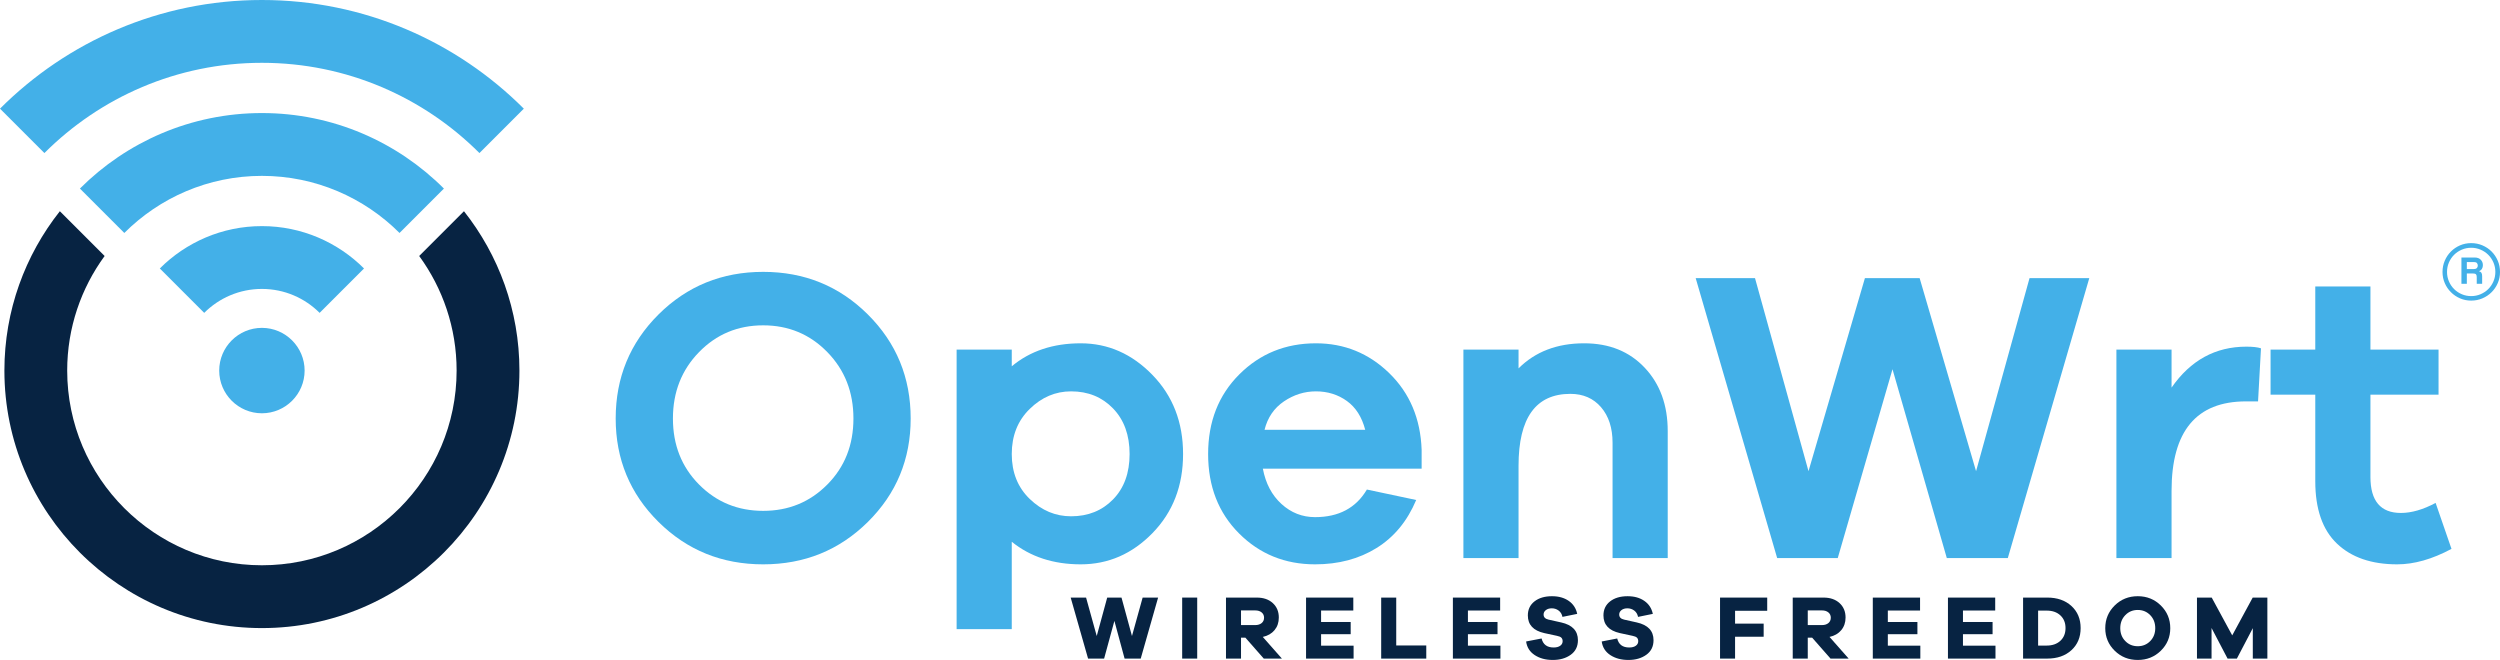
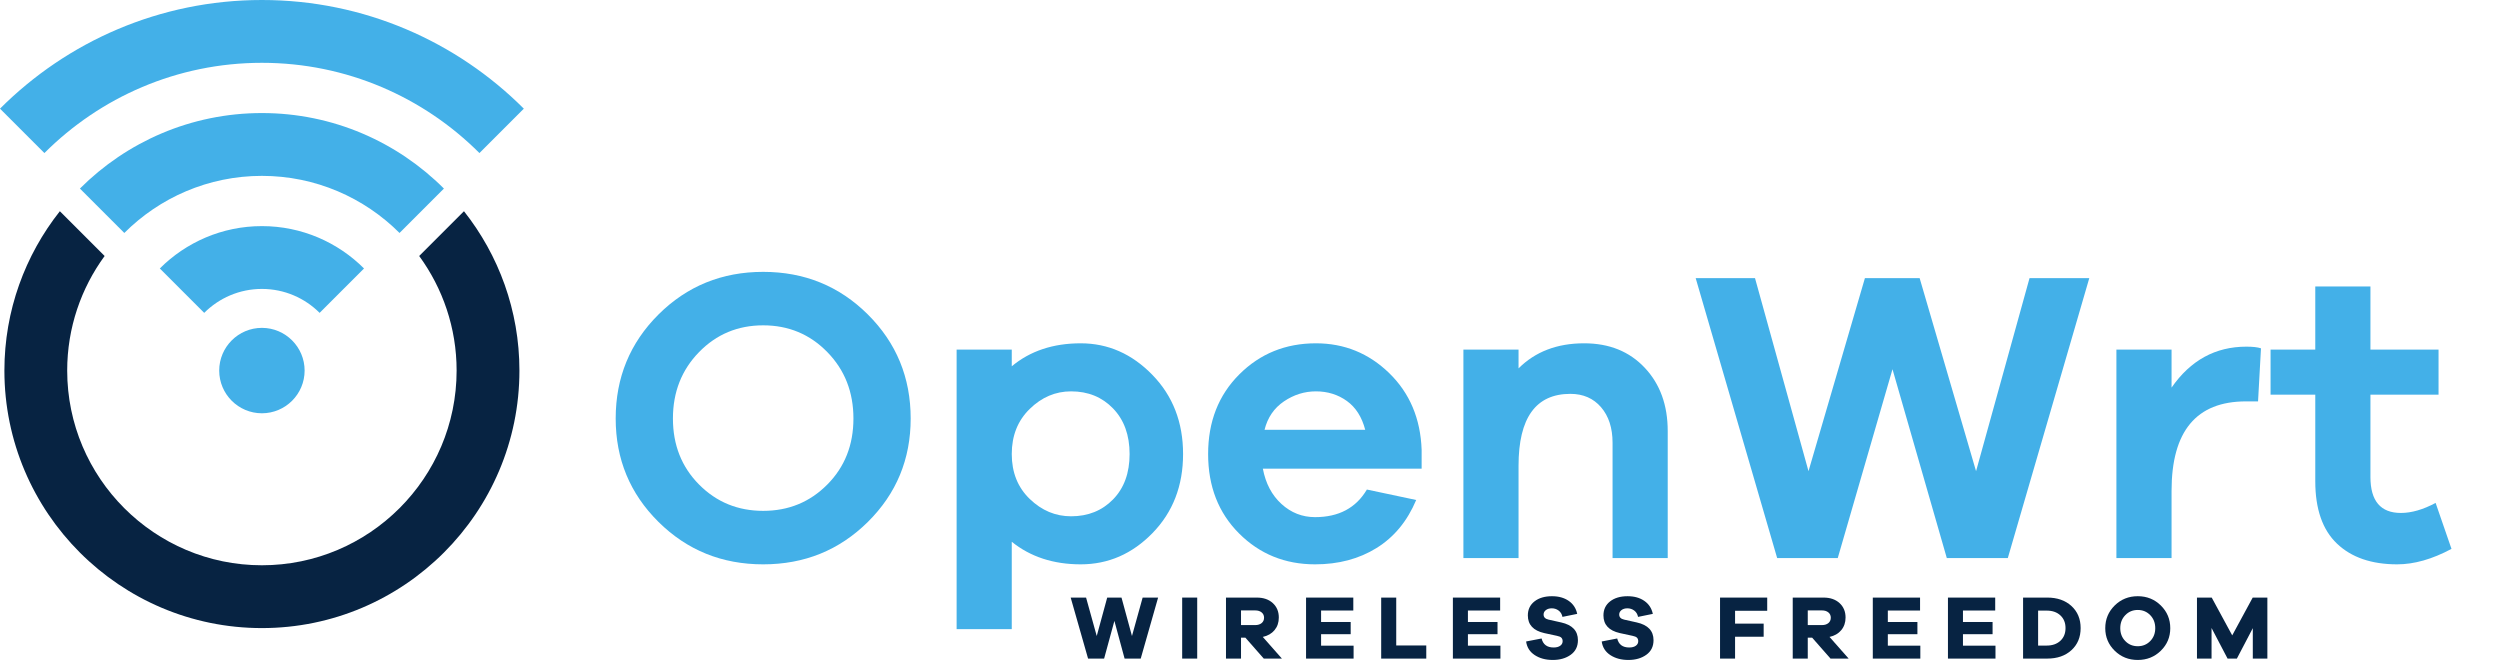
<svg xmlns="http://www.w3.org/2000/svg" width="1154.613mm" height="304.8mm" viewBox="0 0 1154.613 304.8" version="1.1" id="svg289">
-   <defs id="defs283">
-     <clipPath clipPathUnits="userSpaceOnUse" id="clipPath32">
-       <path d="M 0,0 H 792 V 612 H 0 Z" id="path30" />
-     </clipPath>
-     <clipPath clipPathUnits="userSpaceOnUse" id="clipPath60">
-       <path d="M 0,0 H 792 V 612 H 0 Z" id="path58" />
-     </clipPath>
-     <clipPath clipPathUnits="userSpaceOnUse" id="clipPath82">
-       <path d="M 0,0 H 792 V 612 H 0 Z" id="path80" />
-     </clipPath>
-     <clipPath clipPathUnits="userSpaceOnUse" id="clipPath106">
-       <path d="M 0,0 H 792 V 612 H 0 Z" id="path104" />
-     </clipPath>
-     <clipPath clipPathUnits="userSpaceOnUse" id="clipPath126">
-       <path d="M 0,0 H 792 V 612 H 0 Z" id="path124" />
-     </clipPath>
-     <clipPath clipPathUnits="userSpaceOnUse" id="clipPath146">
-       <path d="M 0,0 H 792 V 612 H 0 Z" id="path144" />
-     </clipPath>
-     <clipPath clipPathUnits="userSpaceOnUse" id="clipPath166">
-       <path d="M 0,0 H 792 V 612 H 0 Z" id="path164" />
-     </clipPath>
-   </defs>
+   <defs id="defs283" />
  <g id="layer1" transform="translate(2.479558,53.15357)">
    <path d="m 398.334,92.085 c 13.188,13.127 19.778,29.14 19.778,48.055 0,18.778 -6.59,34.699 -19.778,47.758 -13.188,13.058 -29.301,19.587 -48.346,19.587 -19.037,0 -35.15,-6.529 -48.338,-19.587 -13.18,-13.058 -19.778,-28.98 -19.778,-47.758 0,-18.915 6.598,-34.929 19.778,-48.055 13.188,-13.119 29.301,-19.679 48.338,-19.679 19.045,0 35.158,6.56 48.346,19.679 m -18.724,78.54 c 8.049,-8.102 12.065,-18.266 12.065,-30.484 0,-12.226 -4.017,-22.451 -12.065,-30.683 -8.033,-8.24 -17.907,-12.356 -29.621,-12.356 -11.699,0 -21.58,4.116 -29.614,12.356 -8.041,8.232 -12.065,18.457 -12.065,30.683 0,12.218 4.024,22.382 12.065,30.484 8.033,8.11 17.915,12.157 29.614,12.157 11.714,0 21.588,-4.047 29.621,-12.157" style="fill:#43b0e8;fill-opacity:1;fill-rule:nonzero;stroke:none;stroke-width:7.636" id="path36" />
    <path d="m 529.736,119.972 c 9.454,9.713 14.181,21.901 14.181,36.57 0,14.662 -4.696,26.819 -14.089,36.471 -9.385,9.645 -20.458,14.471 -33.187,14.471 -12.608,0 -23.222,-3.475 -31.843,-10.424 v 40.335 H 439.33 V 108.296 h 25.467 v 7.72 c 8.492,-7.079 19.106,-10.614 31.843,-10.614 12.607,0 23.642,4.857 33.096,14.57 m -18.136,57.509 c 5.078,-5.216 7.621,-12.195 7.621,-20.939 0,-8.751 -2.543,-15.761 -7.621,-21.038 -5.086,-5.277 -11.554,-7.911 -19.404,-7.911 -7.201,0 -13.57,2.703 -19.098,8.11 -5.536,5.399 -8.301,12.348 -8.301,20.84 0,8.484 2.764,15.402 8.301,20.74 5.529,5.338 11.897,8.011 19.098,8.011 7.85,0 14.318,-2.604 19.404,-7.812" style="fill:#43b0e8;fill-opacity:1;fill-rule:nonzero;stroke:none;stroke-width:7.636" id="path40" />
    <path d="m 654.095,163.293 h -73.332 c 1.29,6.819 4.146,12.249 8.591,16.304 4.437,4.055 9.614,6.086 15.532,6.086 10.935,0 18.915,-4.253 23.925,-12.745 l 22.772,4.826 c -4.116,9.782 -10.225,17.174 -18.327,22.191 -8.11,5.025 -17.564,7.529 -28.369,7.529 -13.89,0 -25.597,-4.757 -35.119,-14.28 -9.522,-9.523 -14.28,-21.741 -14.28,-36.662 0,-14.929 4.788,-27.178 14.372,-36.761 9.591,-9.591 21.389,-14.379 35.41,-14.379 13.127,0 24.413,4.597 33.875,13.791 9.454,9.202 14.44,21.008 14.952,35.417 z m -63.588,-31.072 c -4.567,3.093 -7.552,7.468 -8.965,13.127 h 46.498 c -1.542,-5.918 -4.368,-10.355 -8.484,-13.318 -4.116,-2.955 -8.881,-4.437 -14.288,-4.437 -5.269,0 -10.194,1.543 -14.761,4.628" style="fill:#43b0e8;fill-opacity:1;fill-rule:nonzero;stroke:none;stroke-width:7.636" id="path44" />
    <path d="m 757.133,116.691 c 7.079,7.522 10.615,17.266 10.615,29.232 v 58.67 h -25.475 v -53.263 c 0,-6.819 -1.764,-12.287 -5.307,-16.403 -3.536,-4.116 -8.263,-6.178 -14.181,-6.178 -15.952,0 -23.932,11.065 -23.932,33.195 v 42.649 H 673.385 V 108.299 h 25.467 v 8.683 c 7.72,-7.72 17.823,-11.584 30.301,-11.584 11.577,0 20.908,3.765 27.979,11.294" style="fill:#43b0e8;fill-opacity:1;fill-rule:nonzero;stroke:none;stroke-width:7.636" id="path48" />
    <path d="m 924.815,204.59 h -28.17 l -25.085,-87.222 -25.284,87.222 H 818.296 L 780.664,75.299 h 27.399 l 24.704,89.154 26.055,-89.154 h 25.276 l 26.055,89.154 24.696,-89.154 h 27.598 z" style="fill:#43b0e8;fill-opacity:1;fill-rule:nonzero;stroke:none;stroke-width:7.636" id="path52" />
    <path d="m 1041.743,107.719 -1.352,24.505 h -5.597 c -22.901,0 -34.348,13.768 -34.348,41.297 v 31.065 h -25.475 v -96.286 h 25.475 v 17.556 c 8.751,-12.608 20.267,-18.908 34.547,-18.908 2.955,0 5.208,0.252 6.75,0.771" style="fill:#43b0e8;fill-opacity:1;fill-rule:nonzero;stroke:none;stroke-width:7.636" id="path64" />
    <path d="m 1129.728,200.344 c -8.873,4.765 -17.235,7.14 -25.085,7.14 -11.836,0 -21.099,-3.184 -27.789,-9.553 -6.689,-6.369 -10.034,-15.983 -10.034,-28.85 v -39.946 h -20.649 v -20.84 h 20.649 V 79.156 h 25.475 v 29.14 h 31.454 v 20.84 h -31.454 v 38.014 c 0,11.065 4.696,16.601 14.081,16.601 4.895,0 10.233,-1.55 16.021,-4.635 z" style="fill:#43b0e8;fill-opacity:1;fill-rule:nonzero;stroke:none;stroke-width:7.636" id="path68" />
    <path d="m 524.356,251.016 h -7.445 l -4.712,-17.411 -4.75,17.411 h -7.407 l -8.033,-28.178 h 7.109 l 4.925,17.747 4.834,-17.747 h 6.605 l 4.834,17.747 4.925,-17.747 h 7.148 z" style="fill:#072342;fill-opacity:1;fill-rule:nonzero;stroke:none;stroke-width:7.636" id="path72" />
    <path d="m 543.503,251.013 h 6.941 v -28.178 h -6.941 z" style="fill:#072342;fill-opacity:1;fill-rule:nonzero;stroke:none;stroke-width:7.636" id="path74" />
    <path d="m 581.192,251.016 -8.499,-9.675 h -2.016 v 9.675 h -6.941 v -28.178 h 14.257 c 3.055,0 5.514,0.848 7.361,2.543 1.856,1.695 2.78,3.917 2.78,6.667 0,2.299 -0.664,4.238 -1.978,5.827 -1.321,1.581 -3.123,2.627 -5.429,3.131 l 8.835,10.011 z m -3.956,-15.479 c 1.237,0 2.222,-0.313 2.971,-0.924 0.741,-0.619 1.115,-1.443 1.115,-2.482 0,-1.016 -0.374,-1.825 -1.115,-2.444 -0.748,-0.611 -1.733,-0.924 -2.971,-0.924 h -6.56 v 6.773 z" style="fill:#072342;fill-opacity:1;fill-rule:nonzero;stroke:none;stroke-width:7.636" id="path86" />
    <path d="m 622.669,251.016 h -21.954 v -28.178 h 21.825 v 5.972 h -14.883 v 5.3 h 13.669 v 5.636 h -13.669 v 5.3 h 15.013 z" style="fill:#072342;fill-opacity:1;fill-rule:nonzero;stroke:none;stroke-width:7.636" id="path90" />
    <path d="M 656.239,251.016 H 635.414 v -28.178 h 6.949 v 22.122 h 13.875 z" style="fill:#072342;fill-opacity:1;fill-rule:nonzero;stroke:none;stroke-width:7.636" id="path94" />
    <path d="M 690.483,251.016 H 668.529 v -28.178 h 21.825 v 5.972 h -14.883 v 5.3 h 13.669 v 5.636 h -13.669 v 5.3 h 15.013 z" style="fill:#072342;fill-opacity:1;fill-rule:nonzero;stroke:none;stroke-width:7.636" id="path98" />
    <path d="m 722.035,224.367 c 2.077,1.443 3.375,3.444 3.91,5.995 l -6.812,1.39 c -0.252,-1.26 -0.848,-2.237 -1.772,-2.925 -0.916,-0.687 -1.978,-1.031 -3.154,-1.031 -1.123,0 -2.031,0.275 -2.734,0.817 -0.703,0.55 -1.054,1.23 -1.054,2.046 0,1.23 0.764,2.016 2.276,2.352 l 5.842,1.306 c 5.162,1.146 7.743,3.887 7.743,8.201 0,2.887 -1.107,5.132 -3.322,6.728 -2.215,1.596 -4.979,2.398 -8.285,2.398 -3.284,0 -6.063,-0.748 -8.347,-2.245 -2.291,-1.504 -3.612,-3.597 -3.978,-6.292 l 7.148,-1.382 c 0.68,2.772 2.528,4.162 5.552,4.162 1.291,0 2.314,-0.267 3.054,-0.802 0.741,-0.534 1.115,-1.237 1.115,-2.1 0,-0.672 -0.191,-1.207 -0.573,-1.604 -0.374,-0.389 -1.054,-0.687 -2.039,-0.878 l -5.888,-1.268 c -5.048,-1.146 -7.568,-3.864 -7.568,-8.156 0,-2.726 1.023,-4.88 3.07,-6.483 2.047,-1.596 4.734,-2.39 8.072,-2.39 3.093,0 5.666,0.718 7.743,2.161" style="fill:#072342;fill-opacity:1;fill-rule:nonzero;stroke:none;stroke-width:7.636" id="path110" />
    <path d="m 756.95,224.367 c 2.077,1.443 3.383,3.444 3.917,5.995 l -6.819,1.39 c -0.252,-1.26 -0.84,-2.237 -1.764,-2.925 -0.924,-0.687 -1.978,-1.031 -3.154,-1.031 -1.123,0 -2.039,0.275 -2.734,0.817 -0.702,0.55 -1.054,1.23 -1.054,2.046 0,1.23 0.756,2.016 2.268,2.352 l 5.849,1.306 c 5.154,1.146 7.736,3.887 7.736,8.201 0,2.887 -1.1,5.132 -3.322,6.728 -2.215,1.596 -4.979,2.398 -8.285,2.398 -3.276,0 -6.063,-0.748 -8.347,-2.245 -2.283,-1.504 -3.612,-3.597 -3.978,-6.292 l 7.155,-1.382 c 0.672,2.772 2.52,4.162 5.552,4.162 1.291,0 2.306,-0.267 3.047,-0.802 0.748,-0.534 1.115,-1.237 1.115,-2.1 0,-0.672 -0.191,-1.207 -0.565,-1.604 -0.382,-0.389 -1.061,-0.687 -2.039,-0.878 l -5.888,-1.268 c -5.055,-1.146 -7.575,-3.864 -7.575,-8.156 0,-2.726 1.023,-4.88 3.07,-6.483 2.047,-1.596 4.742,-2.39 8.072,-2.39 3.093,0 5.674,0.718 7.743,2.161" style="fill:#072342;fill-opacity:1;fill-rule:nonzero;stroke:none;stroke-width:7.636" id="path114" />
    <path d="m 798.853,234.864 h 13.203 v 6.056 h -13.203 v 10.095 h -6.941 v -28.178 h 21.786 v 6.094 h -14.845 z" style="fill:#072342;fill-opacity:1;fill-rule:nonzero;stroke:none;stroke-width:7.636" id="path118" />
    <path d="m 842.942,251.016 -8.499,-9.675 h -2.016 v 9.675 H 825.485 v -28.178 h 14.257 c 3.055,0 5.506,0.848 7.361,2.543 1.856,1.695 2.78,3.917 2.78,6.667 0,2.299 -0.664,4.238 -1.985,5.827 -1.314,1.581 -3.123,2.627 -5.422,3.131 l 8.835,10.011 z m -3.963,-15.479 c 1.245,0 2.23,-0.313 2.971,-0.924 0.741,-0.619 1.115,-1.443 1.115,-2.482 0,-1.016 -0.374,-1.825 -1.115,-2.444 -0.741,-0.611 -1.726,-0.924 -2.971,-0.924 h -6.552 v 6.773 z" style="fill:#072342;fill-opacity:1;fill-rule:nonzero;stroke:none;stroke-width:7.636" id="path130" />
    <path d="m 884.419,251.016 h -21.954 v -28.178 h 21.825 v 5.972 h -14.883 v 5.3 h 13.661 v 5.636 h -13.661 v 5.3 h 15.013 z" style="fill:#072342;fill-opacity:1;fill-rule:nonzero;stroke:none;stroke-width:7.636" id="path134" />
    <path d="m 919.125,251.016 h -21.954 v -28.178 h 21.825 v 5.972 h -14.891 v 5.3 h 13.677 v 5.636 h -13.677 v 5.3 h 15.021 z" style="fill:#072342;fill-opacity:1;fill-rule:nonzero;stroke:none;stroke-width:7.636" id="path138" />
    <path d="m 943.019,222.834 c 4.628,0 8.354,1.298 11.187,3.895 2.833,2.589 4.246,5.995 4.246,10.194 0,4.208 -1.413,7.606 -4.246,10.202 -2.833,2.596 -6.56,3.887 -11.187,3.887 h -11.149 v -28.178 z m -0.252,22.168 c 2.635,0 4.742,-0.741 6.33,-2.207 1.581,-1.474 2.375,-3.429 2.375,-5.872 0,-2.436 -0.794,-4.391 -2.375,-5.865 -1.588,-1.474 -3.696,-2.207 -6.33,-2.207 h -3.956 v 16.151 z" style="fill:#072342;fill-opacity:1;fill-rule:nonzero;stroke:none;stroke-width:7.636" id="path150" />
    <path d="m 995.496,226.492 c 2.902,2.864 4.353,6.353 4.353,10.477 0,4.093 -1.451,7.56 -4.353,10.408 -2.902,2.848 -6.453,4.269 -10.66,4.269 -4.208,0 -7.759,-1.42 -10.66,-4.269 -2.902,-2.848 -4.353,-6.315 -4.353,-10.408 0,-4.124 1.451,-7.613 4.353,-10.477 2.902,-2.856 6.453,-4.292 10.66,-4.292 4.208,0 7.759,1.436 10.66,4.292 m -4.895,16.426 c 1.543,-1.581 2.314,-3.566 2.314,-5.949 0,-2.413 -0.771,-4.421 -2.314,-6.017 -1.55,-1.596 -3.467,-2.398 -5.765,-2.398 -2.298,0 -4.223,0.802 -5.758,2.398 -1.55,1.596 -2.321,3.604 -2.321,6.017 0,2.383 0.771,4.368 2.321,5.949 1.535,1.588 3.459,2.383 5.758,2.383 2.299,0 4.215,-0.794 5.765,-2.383" style="fill:#072342;fill-opacity:1;fill-rule:nonzero;stroke:none;stroke-width:7.636" id="path154" />
    <path d="m 1044.696,251.016 h -6.728 v -14.051 l -7.361,14.051 h -4.292 l -7.4,-14.135 v 14.135 h -6.735 v -28.178 h 6.811 l 9.469,17.457 9.461,-17.457 h 6.773 z" style="fill:#072342;fill-opacity:1;fill-rule:nonzero;stroke:none;stroke-width:7.636" id="path158" />
    <g id="g168" transform="matrix(7.636322,0,0,-7.636322,118.4821,98.2686)" style="fill:#43b0e8;fill-opacity:1">
      <path d="m 0,0 c -1.424,0 -2.583,-1.159 -2.583,-2.583 0,-1.424 1.159,-2.583 2.583,-2.583 1.424,0 2.583,1.159 2.583,2.583 C 2.583,-1.159 1.424,0 0,0" style="fill:#43b0e8;fill-opacity:1;fill-rule:nonzero;stroke:none" id="path170" />
    </g>
    <g id="g172" transform="matrix(7.636322,0,0,-7.636322,-2.479558,-2.967664)" style="fill:#43b0e8;fill-opacity:1">
      <path d="m 0,0 2.685,-2.685 c 3.37,3.371 8.023,5.458 13.155,5.458 5.132,0 9.785,-2.087 13.156,-5.458 L 31.681,0 C 27.623,4.058 22.019,6.572 15.84,6.572 9.662,6.572 4.059,4.058 0,0" style="fill:#43b0e8;fill-opacity:1;fill-rule:nonzero;stroke:none" id="path174" />
    </g>
    <g id="g176" transform="matrix(7.636322,0,0,-7.636322,34.42679,33.93563)" style="fill:#43b0e8;fill-opacity:1">
      <path d="m 0,0 2.685,-2.685 c 2.132,2.132 5.076,3.453 8.322,3.453 3.247,0 6.191,-1.321 8.323,-3.453 L 22.015,0 C 19.195,2.82 15.301,4.567 11.007,4.567 6.713,4.567 2.82,2.82 0,0" style="fill:#43b0e8;fill-opacity:1;fill-rule:nonzero;stroke:none" id="path178" />
    </g>
    <g id="g180" transform="matrix(7.636322,0,0,-7.636322,71.32931,70.83968)" style="fill:#43b0e8;fill-opacity:1">
      <path d="m 0,0 2.685,-2.685 c 0.894,0.894 2.128,1.448 3.49,1.448 1.362,0 2.596,-0.554 3.49,-1.448 L 12.35,0 C 10.768,1.582 8.583,2.562 6.175,2.562 3.766,2.562 1.582,1.582 0,0" style="fill:#43b0e8;fill-opacity:1;fill-rule:nonzero;stroke:none" id="path182" />
    </g>
    <g id="g184" transform="matrix(7.636322,0,0,-7.636322,191.1241,65.07656)" style="fill:#072342;fill-opacity:1">
      <path d="m 0,0 c 1.421,-1.946 2.263,-4.341 2.263,-6.93 0,-6.493 -5.283,-11.775 -11.776,-11.775 -6.493,0 -11.776,5.282 -11.776,11.775 0,2.589 0.842,4.984 2.264,6.93 l -2.708,2.708 c -2.098,-2.654 -3.354,-6.001 -3.354,-9.638 0,-8.587 6.986,-15.574 15.574,-15.574 8.588,0 15.575,6.987 15.575,15.574 0,3.637 -1.257,6.984 -3.354,9.638 z" style="fill:#072342;fill-opacity:1;fill-rule:nonzero;stroke:none" id="path186" />
    </g>
-     <path d="m 1152.134,72.44 c 0,1.848 -0.343,3.566 -1.039,5.162 -0.695,1.596 -1.642,2.993 -2.841,4.192 -1.206,1.207 -2.612,2.153 -4.23,2.841 -1.619,0.695 -3.345,1.046 -5.2,1.046 -1.848,0 -3.566,-0.351 -5.162,-1.046 -1.596,-0.687 -2.993,-1.634 -4.192,-2.841 -1.207,-1.199 -2.153,-2.596 -2.841,-4.192 -0.695,-1.596 -1.046,-3.314 -1.046,-5.162 0,-1.848 0.351,-3.581 1.046,-5.2 0.687,-1.619 1.634,-3.024 2.841,-4.231 1.199,-1.199 2.596,-2.146 4.192,-2.841 1.596,-0.695 3.314,-1.039 5.162,-1.039 1.855,0 3.581,0.344 5.2,1.039 1.619,0.695 3.024,1.642 4.23,2.841 1.199,1.207 2.146,2.612 2.841,4.231 0.695,1.619 1.039,3.352 1.039,5.2 m -2.146,0 c 0,-1.527 -0.29,-2.971 -0.871,-4.337 -0.58,-1.359 -1.375,-2.551 -2.39,-3.566 -1.016,-1.016 -2.207,-1.817 -3.574,-2.39 -1.359,-0.58 -2.802,-0.871 -4.33,-0.871 -1.527,0 -2.971,0.29 -4.33,0.871 -1.359,0.573 -2.558,1.375 -3.566,2.39 -1.023,1.016 -1.817,2.207 -2.398,3.566 -0.58,1.367 -0.863,2.81 -0.863,4.337 0,1.52 0.283,2.971 0.863,4.33 0.58,1.367 1.375,2.551 2.398,3.574 1.008,1.016 2.207,1.81 3.566,2.39 1.359,0.58 2.802,0.863 4.33,0.863 1.527,0 2.971,-0.282 4.33,-0.863 1.367,-0.58 2.558,-1.375 3.574,-2.39 1.016,-1.023 1.81,-2.207 2.39,-3.574 0.58,-1.359 0.871,-2.81 0.871,-4.33 m -8.598,5.475 v -3.123 c 0,-0.596 -0.13,-1.023 -0.382,-1.275 -0.252,-0.26 -0.748,-0.382 -1.489,-0.382 h -2.703 v 4.78 h -2.497 V 65.781 h 6.17 c 1.153,0 2.07,0.336 2.734,1.008 0.672,0.672 1.008,1.512 1.008,2.528 0,0.649 -0.154,1.214 -0.45,1.703 -0.298,0.481 -0.748,0.84 -1.351,1.069 0.557,0.191 0.939,0.45 1.145,0.802 0.206,0.344 0.313,0.863 0.313,1.558 v 3.467 z m -4.574,-10.049 v 3.253 h 3.184 c 0.649,0 1.122,-0.145 1.42,-0.45 0.305,-0.298 0.458,-0.68 0.458,-1.138 0,-0.512 -0.136,-0.916 -0.42,-1.214 -0.275,-0.298 -0.741,-0.45 -1.39,-0.45 z" style="fill:#43b0e8;fill-opacity:1;fill-rule:nonzero;stroke:none;stroke-width:7.636" id="path190" />
  </g>
</svg>
